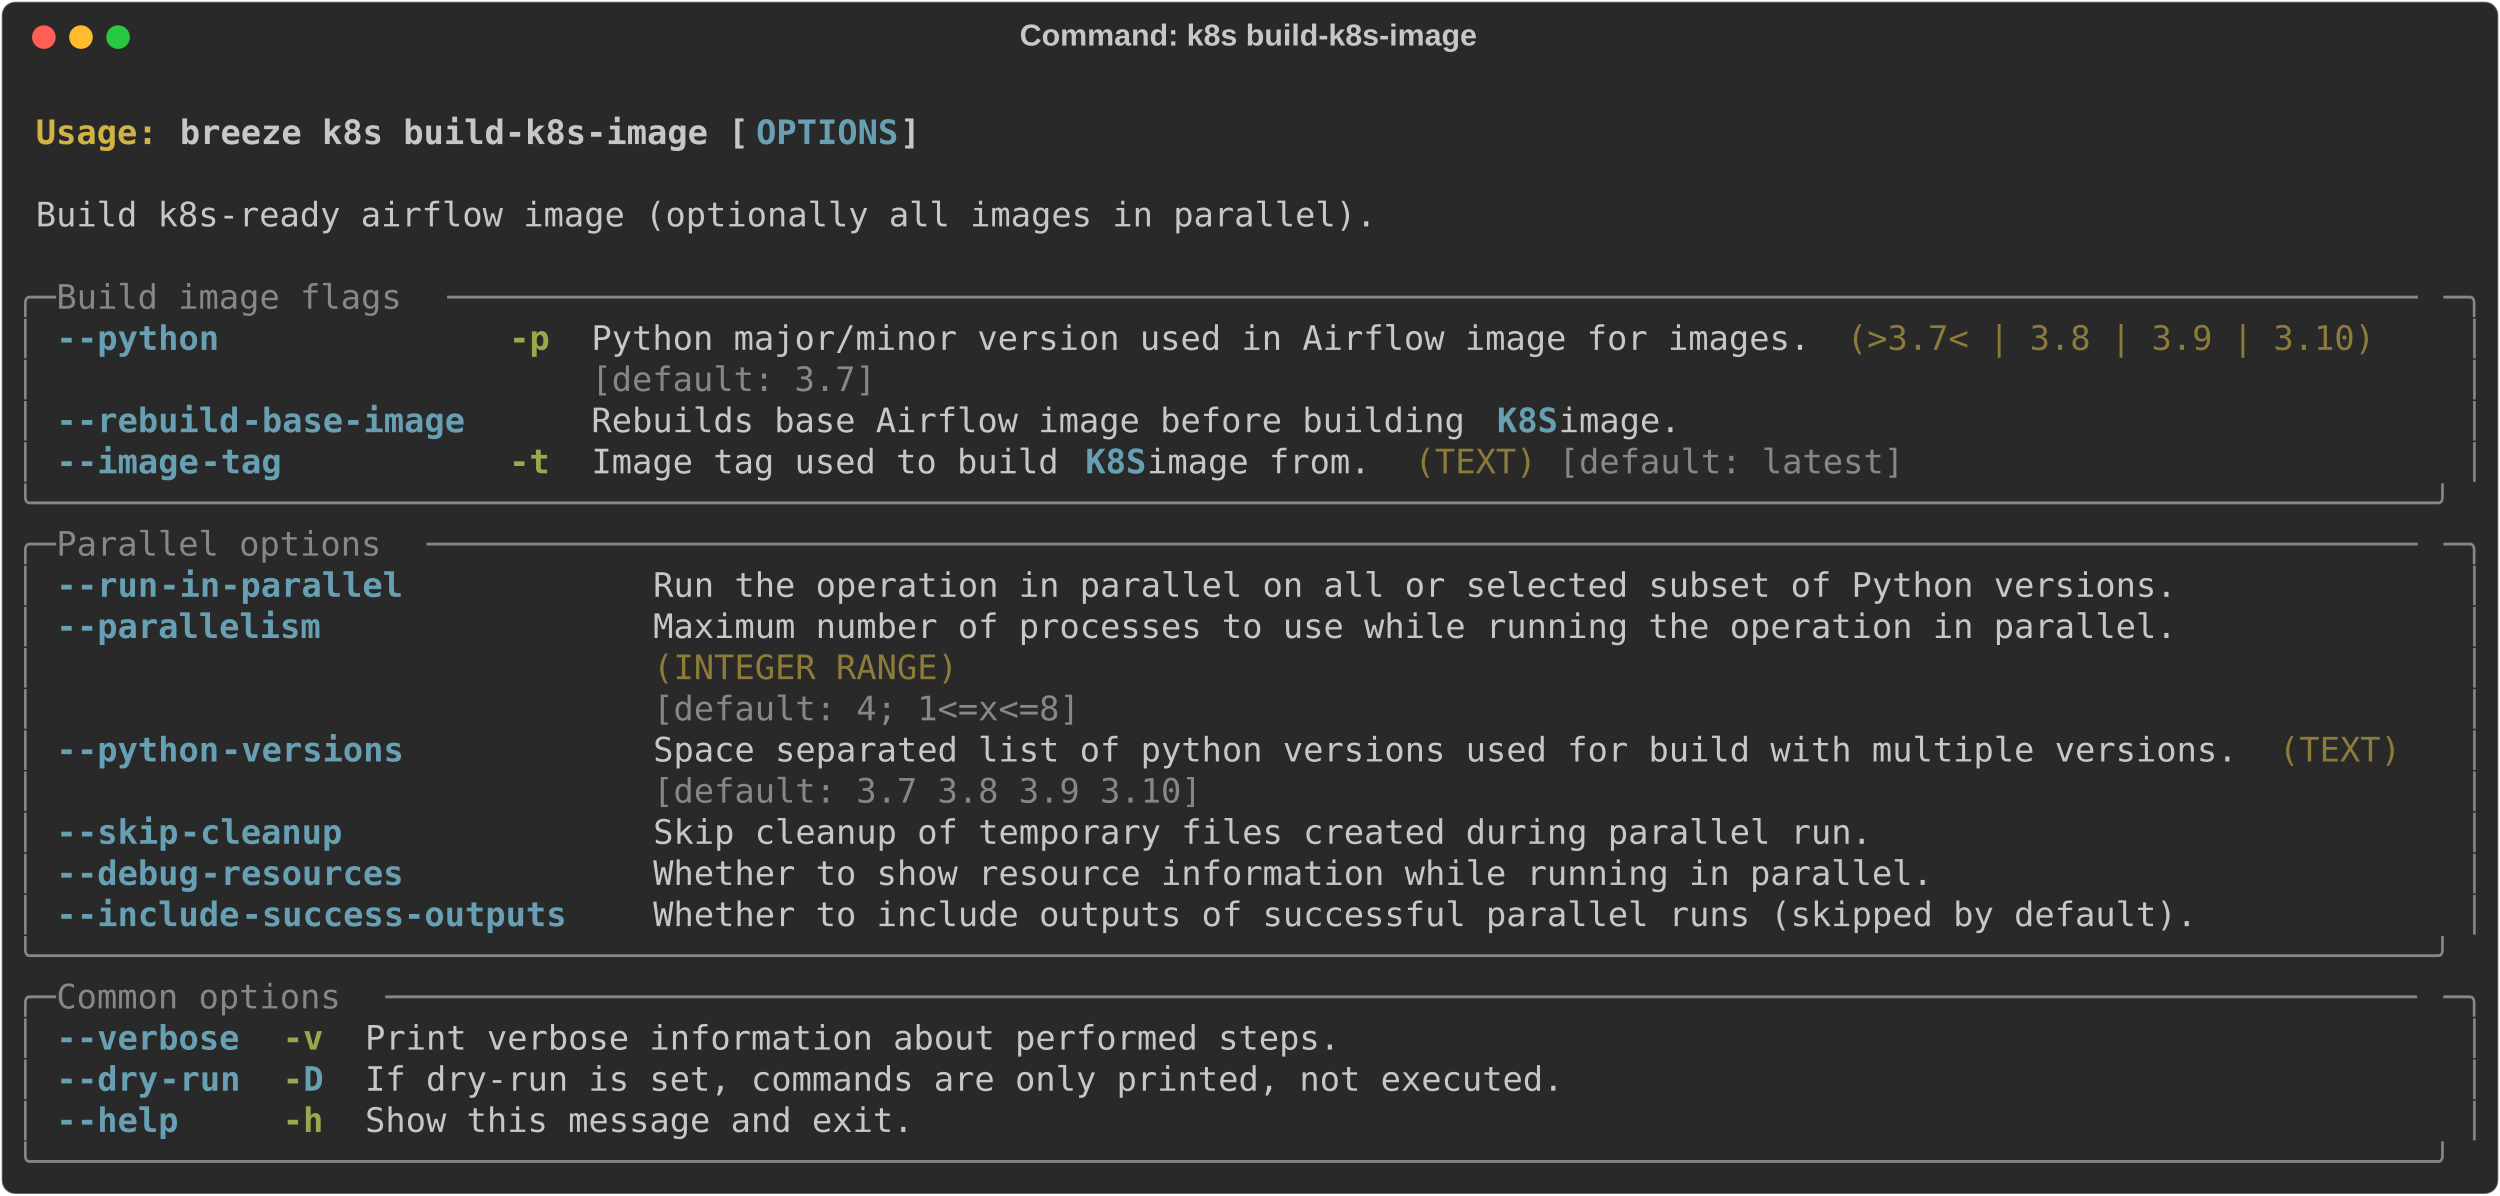
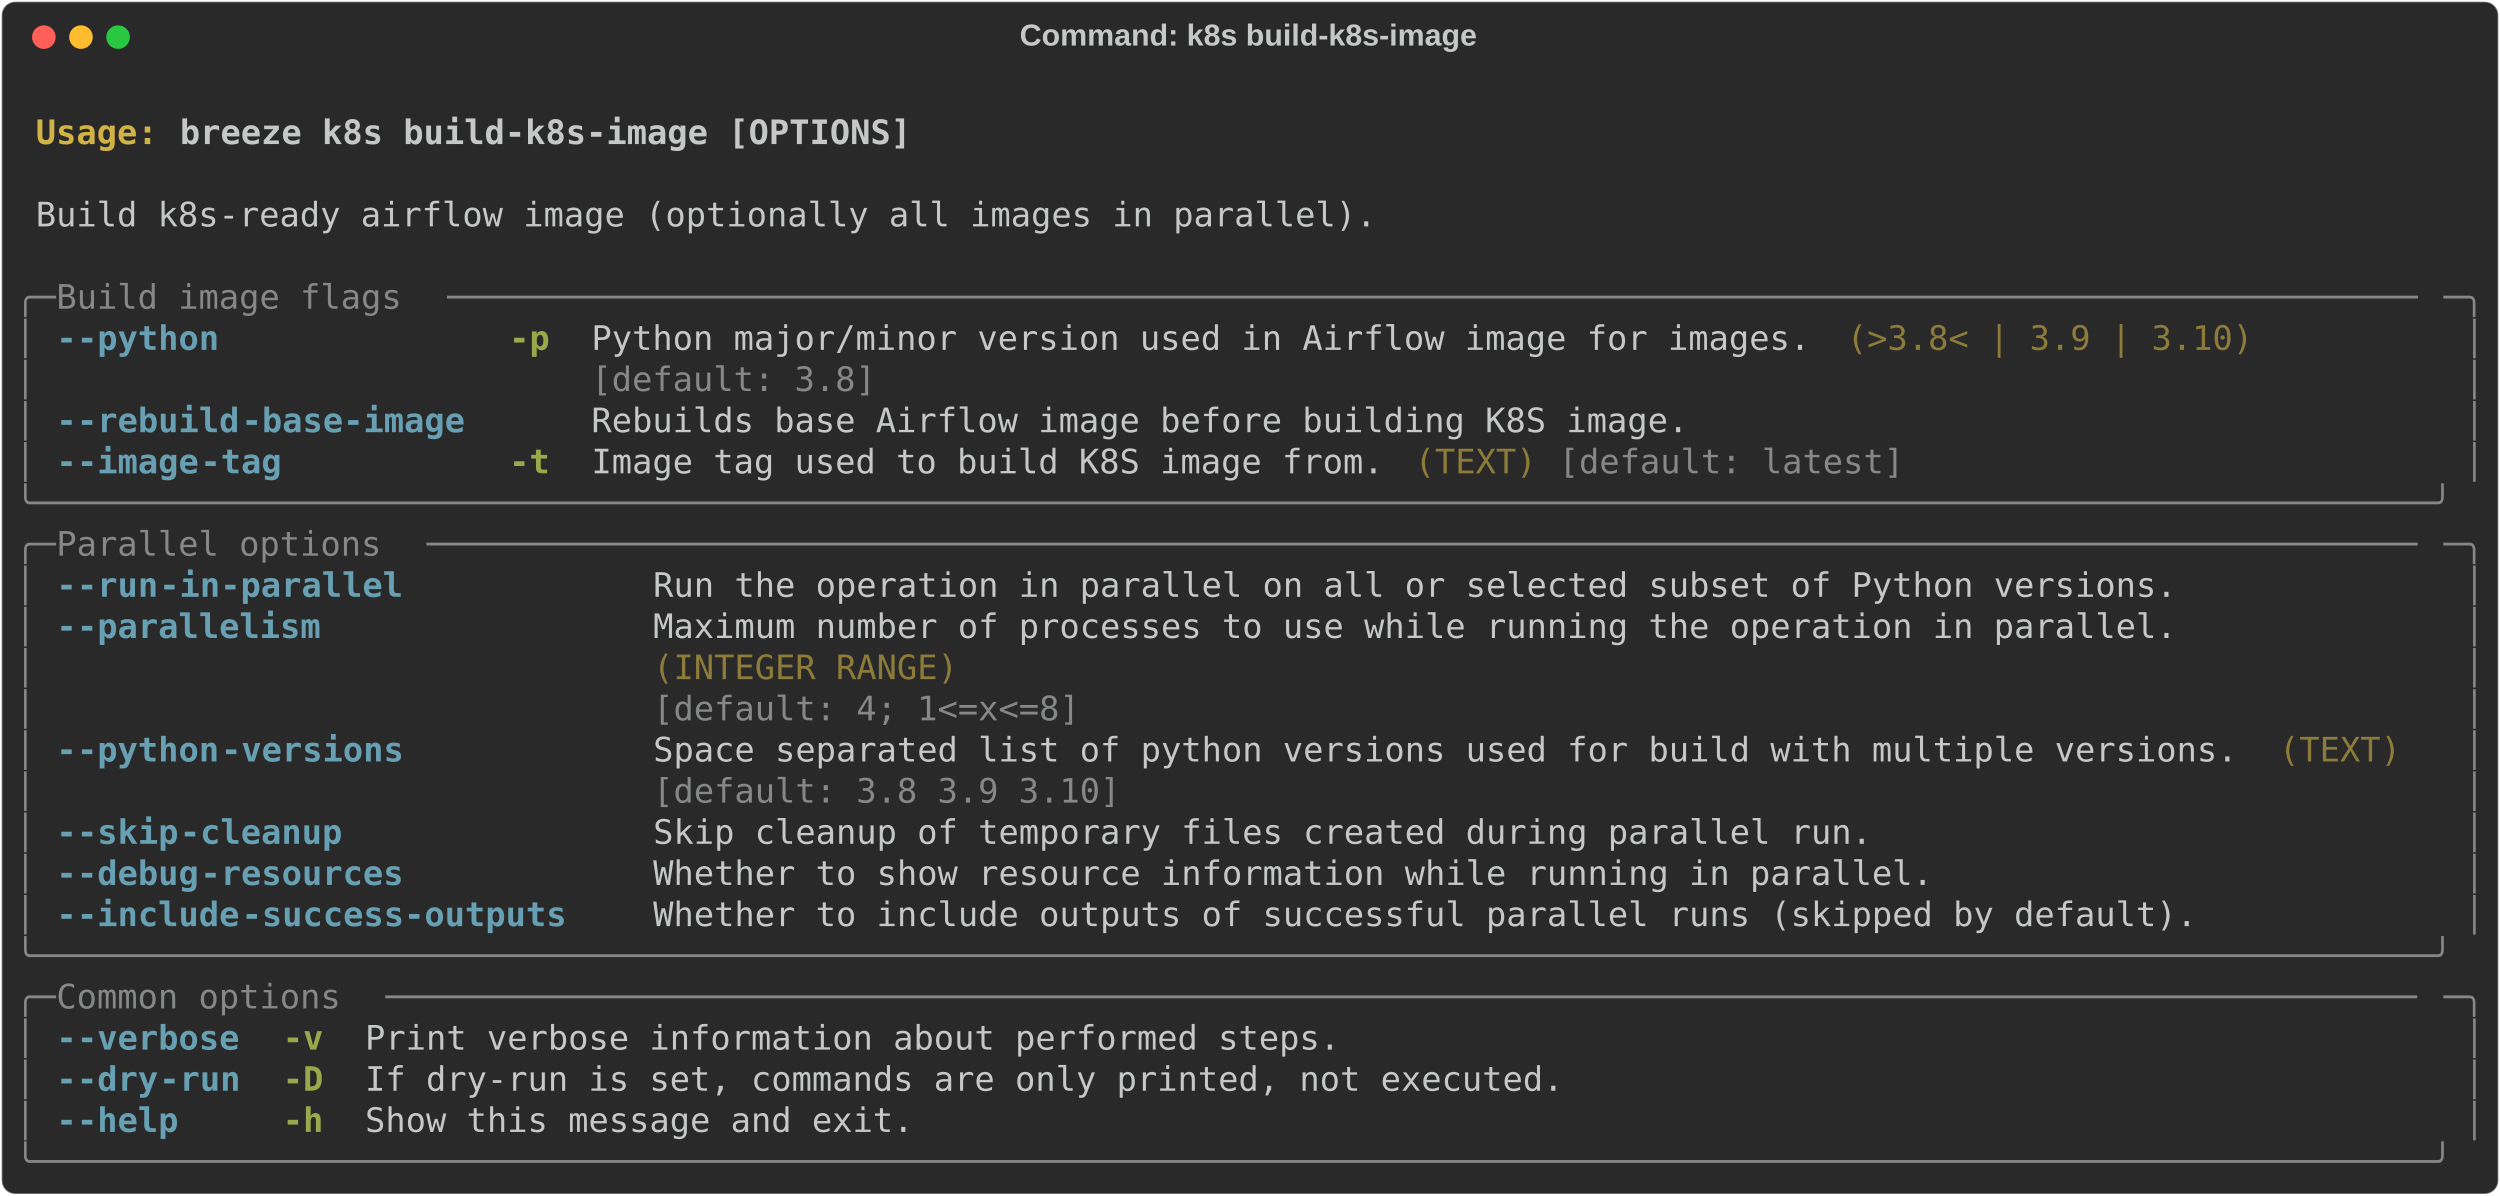
<svg xmlns="http://www.w3.org/2000/svg" class="rich-terminal" viewBox="0 0 1482 708.8">
  <style>

    @font-face {
        font-family: "Fira Code";
        src: local("FiraCode-Regular"),
                url("https://cdnjs.cloudflare.com/ajax/libs/firacode/6.2.0/woff2/FiraCode-Regular.woff2") format("woff2"),
                url("https://cdnjs.cloudflare.com/ajax/libs/firacode/6.2.0/woff/FiraCode-Regular.woff") format("woff");
        font-style: normal;
        font-weight: 400;
    }
    @font-face {
        font-family: "Fira Code";
        src: local("FiraCode-Bold"),
                url("https://cdnjs.cloudflare.com/ajax/libs/firacode/6.2.0/woff2/FiraCode-Bold.woff2") format("woff2"),
                url("https://cdnjs.cloudflare.com/ajax/libs/firacode/6.2.0/woff/FiraCode-Bold.woff") format("woff");
        font-style: bold;
        font-weight: 700;
    }

    .breeze-k8s-build-k8s-image-matrix {
        font-family: Fira Code, monospace;
        font-size: 20px;
        line-height: 24.4px;
        font-variant-east-asian: full-width;
    }

    .breeze-k8s-build-k8s-image-title {
        font-size: 18px;
        font-weight: bold;
        font-family: arial;
    }

    .breeze-k8s-build-k8s-image-r1 { fill: #c5c8c6;font-weight: bold }
.breeze-k8s-build-k8s-image-r2 { fill: #c5c8c6 }
.breeze-k8s-build-k8s-image-r3 { fill: #d0b344;font-weight: bold }
- .breeze-k8s-build-k8s-image-r4 { fill: #68a0b3;font-weight: bold }
- .breeze-k8s-build-k8s-image-r5 { fill: #868887 }
+ .breeze-k8s-build-k8s-image-r4 { fill: #868887 }
+ .breeze-k8s-build-k8s-image-r5 { fill: #68a0b3;font-weight: bold }
.breeze-k8s-build-k8s-image-r6 { fill: #98a84b;font-weight: bold }
.breeze-k8s-build-k8s-image-r7 { fill: #8d7b39 }
    </style>
  <defs>
    <clipPath id="breeze-k8s-build-k8s-image-clip-terminal">
      <rect x="0" y="0" width="1463.0" height="657.8" />
    </clipPath>
    <clipPath id="breeze-k8s-build-k8s-image-line-0">
      <rect x="0" y="1.5" width="1464" height="24.65" />
    </clipPath>
    <clipPath id="breeze-k8s-build-k8s-image-line-1">
      <rect x="0" y="25.9" width="1464" height="24.65" />
    </clipPath>
    <clipPath id="breeze-k8s-build-k8s-image-line-2">
      <rect x="0" y="50.3" width="1464" height="24.65" />
    </clipPath>
    <clipPath id="breeze-k8s-build-k8s-image-line-3">
      <rect x="0" y="74.7" width="1464" height="24.65" />
    </clipPath>
    <clipPath id="breeze-k8s-build-k8s-image-line-4">
      <rect x="0" y="99.1" width="1464" height="24.65" />
    </clipPath>
    <clipPath id="breeze-k8s-build-k8s-image-line-5">
      <rect x="0" y="123.5" width="1464" height="24.65" />
    </clipPath>
    <clipPath id="breeze-k8s-build-k8s-image-line-6">
      <rect x="0" y="147.9" width="1464" height="24.65" />
    </clipPath>
    <clipPath id="breeze-k8s-build-k8s-image-line-7">
      <rect x="0" y="172.3" width="1464" height="24.65" />
    </clipPath>
    <clipPath id="breeze-k8s-build-k8s-image-line-8">
      <rect x="0" y="196.7" width="1464" height="24.65" />
    </clipPath>
    <clipPath id="breeze-k8s-build-k8s-image-line-9">
      <rect x="0" y="221.1" width="1464" height="24.65" />
    </clipPath>
    <clipPath id="breeze-k8s-build-k8s-image-line-10">
      <rect x="0" y="245.5" width="1464" height="24.65" />
    </clipPath>
    <clipPath id="breeze-k8s-build-k8s-image-line-11">
      <rect x="0" y="269.9" width="1464" height="24.65" />
    </clipPath>
    <clipPath id="breeze-k8s-build-k8s-image-line-12">
      <rect x="0" y="294.3" width="1464" height="24.65" />
    </clipPath>
    <clipPath id="breeze-k8s-build-k8s-image-line-13">
      <rect x="0" y="318.7" width="1464" height="24.65" />
    </clipPath>
    <clipPath id="breeze-k8s-build-k8s-image-line-14">
      <rect x="0" y="343.1" width="1464" height="24.65" />
    </clipPath>
    <clipPath id="breeze-k8s-build-k8s-image-line-15">
      <rect x="0" y="367.5" width="1464" height="24.65" />
    </clipPath>
    <clipPath id="breeze-k8s-build-k8s-image-line-16">
      <rect x="0" y="391.9" width="1464" height="24.65" />
    </clipPath>
    <clipPath id="breeze-k8s-build-k8s-image-line-17">
      <rect x="0" y="416.3" width="1464" height="24.65" />
    </clipPath>
    <clipPath id="breeze-k8s-build-k8s-image-line-18">
      <rect x="0" y="440.7" width="1464" height="24.65" />
    </clipPath>
    <clipPath id="breeze-k8s-build-k8s-image-line-19">
      <rect x="0" y="465.1" width="1464" height="24.65" />
    </clipPath>
    <clipPath id="breeze-k8s-build-k8s-image-line-20">
      <rect x="0" y="489.5" width="1464" height="24.65" />
    </clipPath>
    <clipPath id="breeze-k8s-build-k8s-image-line-21">
      <rect x="0" y="513.9" width="1464" height="24.65" />
    </clipPath>
    <clipPath id="breeze-k8s-build-k8s-image-line-22">
      <rect x="0" y="538.3" width="1464" height="24.65" />
    </clipPath>
    <clipPath id="breeze-k8s-build-k8s-image-line-23">
      <rect x="0" y="562.7" width="1464" height="24.65" />
    </clipPath>
    <clipPath id="breeze-k8s-build-k8s-image-line-24">
      <rect x="0" y="587.1" width="1464" height="24.65" />
    </clipPath>
    <clipPath id="breeze-k8s-build-k8s-image-line-25">
      <rect x="0" y="611.5" width="1464" height="24.65" />
    </clipPath>
  </defs>
  <rect fill="#292929" stroke="rgba(255,255,255,0.35)" stroke-width="1" x="1" y="1" width="1480" height="706.8" rx="8" />
  <text class="breeze-k8s-build-k8s-image-title" fill="#c5c8c6" text-anchor="middle" x="740" y="27">Command: k8s build-k8s-image</text>
  <g transform="translate(26,22)">
    <circle cx="0" cy="0" r="7" fill="#ff5f57" />
    <circle cx="22" cy="0" r="7" fill="#febc2e" />
    <circle cx="44" cy="0" r="7" fill="#28c840" />
  </g>
  <g transform="translate(9, 41)" clip-path="url(#breeze-k8s-build-k8s-image-clip-terminal)">
    <g class="breeze-k8s-build-k8s-image-matrix">
      <text class="breeze-k8s-build-k8s-image-r2" x="1464" y="20" textLength="12.2" clip-path="url(#breeze-k8s-build-k8s-image-line-0)">
</text>
      <text class="breeze-k8s-build-k8s-image-r3" x="12.2" y="44.4" textLength="85.4" clip-path="url(#breeze-k8s-build-k8s-image-line-1)">Usage: </text>
-       <text class="breeze-k8s-build-k8s-image-r1" x="97.6" y="44.4" textLength="341.6" clip-path="url(#breeze-k8s-build-k8s-image-line-1)">breeze k8s build-k8s-image [</text>
-       <text class="breeze-k8s-build-k8s-image-r4" x="439.2" y="44.4" textLength="85.4" clip-path="url(#breeze-k8s-build-k8s-image-line-1)">OPTIONS</text>
-       <text class="breeze-k8s-build-k8s-image-r1" x="524.6" y="44.4" textLength="12.2" clip-path="url(#breeze-k8s-build-k8s-image-line-1)">]</text>
+       <text class="breeze-k8s-build-k8s-image-r1" x="97.6" y="44.4" textLength="439.2" clip-path="url(#breeze-k8s-build-k8s-image-line-1)">breeze k8s build-k8s-image [OPTIONS]</text>
      <text class="breeze-k8s-build-k8s-image-r2" x="1464" y="44.4" textLength="12.2" clip-path="url(#breeze-k8s-build-k8s-image-line-1)">
</text>
      <text class="breeze-k8s-build-k8s-image-r2" x="1464" y="68.8" textLength="12.2" clip-path="url(#breeze-k8s-build-k8s-image-line-2)">
</text>
      <text class="breeze-k8s-build-k8s-image-r2" x="12.2" y="93.2" textLength="805.2" clip-path="url(#breeze-k8s-build-k8s-image-line-3)">Build k8s-ready airflow image (optionally all images in parallel).</text>
      <text class="breeze-k8s-build-k8s-image-r2" x="1464" y="93.2" textLength="12.2" clip-path="url(#breeze-k8s-build-k8s-image-line-3)">
</text>
      <text class="breeze-k8s-build-k8s-image-r2" x="1464" y="117.6" textLength="12.2" clip-path="url(#breeze-k8s-build-k8s-image-line-4)">
</text>
-       <text class="breeze-k8s-build-k8s-image-r5" x="0" y="142" textLength="24.4" clip-path="url(#breeze-k8s-build-k8s-image-line-5)">╭─</text>
-       <text class="breeze-k8s-build-k8s-image-r5" x="24.4" y="142" textLength="231.8" clip-path="url(#breeze-k8s-build-k8s-image-line-5)"> Build image flags </text>
-       <text class="breeze-k8s-build-k8s-image-r5" x="256.2" y="142" textLength="1183.4" clip-path="url(#breeze-k8s-build-k8s-image-line-5)">─────────────────────────────────────────────────────────────────────────────────────────────────</text>
-       <text class="breeze-k8s-build-k8s-image-r5" x="1439.6" y="142" textLength="24.4" clip-path="url(#breeze-k8s-build-k8s-image-line-5)">─╮</text>
+       <text class="breeze-k8s-build-k8s-image-r4" x="0" y="142" textLength="24.4" clip-path="url(#breeze-k8s-build-k8s-image-line-5)">╭─</text>
+       <text class="breeze-k8s-build-k8s-image-r4" x="24.4" y="142" textLength="231.8" clip-path="url(#breeze-k8s-build-k8s-image-line-5)"> Build image flags </text>
+       <text class="breeze-k8s-build-k8s-image-r4" x="256.2" y="142" textLength="1183.4" clip-path="url(#breeze-k8s-build-k8s-image-line-5)">─────────────────────────────────────────────────────────────────────────────────────────────────</text>
+       <text class="breeze-k8s-build-k8s-image-r4" x="1439.6" y="142" textLength="24.4" clip-path="url(#breeze-k8s-build-k8s-image-line-5)">─╮</text>
      <text class="breeze-k8s-build-k8s-image-r2" x="1464" y="142" textLength="12.2" clip-path="url(#breeze-k8s-build-k8s-image-line-5)">
</text>
-       <text class="breeze-k8s-build-k8s-image-r5" x="0" y="166.4" textLength="12.2" clip-path="url(#breeze-k8s-build-k8s-image-line-6)">│</text>
-       <text class="breeze-k8s-build-k8s-image-r4" x="24.4" y="166.4" textLength="12.2" clip-path="url(#breeze-k8s-build-k8s-image-line-6)">-</text>
-       <text class="breeze-k8s-build-k8s-image-r4" x="36.6" y="166.4" textLength="85.4" clip-path="url(#breeze-k8s-build-k8s-image-line-6)">-python</text>
+       <text class="breeze-k8s-build-k8s-image-r4" x="0" y="166.4" textLength="12.2" clip-path="url(#breeze-k8s-build-k8s-image-line-6)">│</text>
+       <text class="breeze-k8s-build-k8s-image-r5" x="24.4" y="166.4" textLength="12.2" clip-path="url(#breeze-k8s-build-k8s-image-line-6)">-</text>
+       <text class="breeze-k8s-build-k8s-image-r5" x="36.6" y="166.4" textLength="85.4" clip-path="url(#breeze-k8s-build-k8s-image-line-6)">-python</text>
      <text class="breeze-k8s-build-k8s-image-r6" x="292.8" y="166.4" textLength="24.4" clip-path="url(#breeze-k8s-build-k8s-image-line-6)">-p</text>
      <text class="breeze-k8s-build-k8s-image-r2" x="341.6" y="166.4" textLength="732" clip-path="url(#breeze-k8s-build-k8s-image-line-6)">Python major/minor version used in Airflow image for images.</text>
-       <text class="breeze-k8s-build-k8s-image-r7" x="1085.8" y="166.4" textLength="317.2" clip-path="url(#breeze-k8s-build-k8s-image-line-6)">(&gt;3.7&lt; | 3.8 | 3.9 | 3.10)</text>
-       <text class="breeze-k8s-build-k8s-image-r5" x="1451.8" y="166.4" textLength="12.2" clip-path="url(#breeze-k8s-build-k8s-image-line-6)">│</text>
+       <text class="breeze-k8s-build-k8s-image-r7" x="1085.8" y="166.4" textLength="244" clip-path="url(#breeze-k8s-build-k8s-image-line-6)">(&gt;3.8&lt; | 3.9 | 3.10)</text>
+       <text class="breeze-k8s-build-k8s-image-r4" x="1451.8" y="166.4" textLength="12.2" clip-path="url(#breeze-k8s-build-k8s-image-line-6)">│</text>
      <text class="breeze-k8s-build-k8s-image-r2" x="1464" y="166.4" textLength="12.2" clip-path="url(#breeze-k8s-build-k8s-image-line-6)">
</text>
-       <text class="breeze-k8s-build-k8s-image-r5" x="0" y="190.8" textLength="12.2" clip-path="url(#breeze-k8s-build-k8s-image-line-7)">│</text>
-       <text class="breeze-k8s-build-k8s-image-r5" x="341.6" y="190.8" textLength="732" clip-path="url(#breeze-k8s-build-k8s-image-line-7)">[default: 3.7]                                              </text>
-       <text class="breeze-k8s-build-k8s-image-r5" x="1451.8" y="190.8" textLength="12.2" clip-path="url(#breeze-k8s-build-k8s-image-line-7)">│</text>
+       <text class="breeze-k8s-build-k8s-image-r4" x="0" y="190.8" textLength="12.2" clip-path="url(#breeze-k8s-build-k8s-image-line-7)">│</text>
+       <text class="breeze-k8s-build-k8s-image-r4" x="341.6" y="190.8" textLength="732" clip-path="url(#breeze-k8s-build-k8s-image-line-7)">[default: 3.8]                                              </text>
+       <text class="breeze-k8s-build-k8s-image-r4" x="1451.8" y="190.8" textLength="12.2" clip-path="url(#breeze-k8s-build-k8s-image-line-7)">│</text>
      <text class="breeze-k8s-build-k8s-image-r2" x="1464" y="190.8" textLength="12.2" clip-path="url(#breeze-k8s-build-k8s-image-line-7)">
</text>
-       <text class="breeze-k8s-build-k8s-image-r5" x="0" y="215.2" textLength="12.2" clip-path="url(#breeze-k8s-build-k8s-image-line-8)">│</text>
-       <text class="breeze-k8s-build-k8s-image-r4" x="24.4" y="215.2" textLength="12.2" clip-path="url(#breeze-k8s-build-k8s-image-line-8)">-</text>
-       <text class="breeze-k8s-build-k8s-image-r4" x="36.6" y="215.2" textLength="97.6" clip-path="url(#breeze-k8s-build-k8s-image-line-8)">-rebuild</text>
-       <text class="breeze-k8s-build-k8s-image-r4" x="134.2" y="215.2" textLength="134.2" clip-path="url(#breeze-k8s-build-k8s-image-line-8)">-base-image</text>
-       <text class="breeze-k8s-build-k8s-image-r2" x="341.6" y="215.2" textLength="536.8" clip-path="url(#breeze-k8s-build-k8s-image-line-8)">Rebuilds base Airflow image before building </text>
-       <text class="breeze-k8s-build-k8s-image-r4" x="878.4" y="215.2" textLength="36.6" clip-path="url(#breeze-k8s-build-k8s-image-line-8)">K8S</text>
-       <text class="breeze-k8s-build-k8s-image-r2" x="915" y="215.2" textLength="85.4" clip-path="url(#breeze-k8s-build-k8s-image-line-8)"> image.</text>
-       <text class="breeze-k8s-build-k8s-image-r5" x="1451.8" y="215.2" textLength="12.2" clip-path="url(#breeze-k8s-build-k8s-image-line-8)">│</text>
+       <text class="breeze-k8s-build-k8s-image-r4" x="0" y="215.2" textLength="12.2" clip-path="url(#breeze-k8s-build-k8s-image-line-8)">│</text>
+       <text class="breeze-k8s-build-k8s-image-r5" x="24.4" y="215.2" textLength="12.2" clip-path="url(#breeze-k8s-build-k8s-image-line-8)">-</text>
+       <text class="breeze-k8s-build-k8s-image-r5" x="36.6" y="215.2" textLength="97.6" clip-path="url(#breeze-k8s-build-k8s-image-line-8)">-rebuild</text>
+       <text class="breeze-k8s-build-k8s-image-r5" x="134.2" y="215.2" textLength="134.2" clip-path="url(#breeze-k8s-build-k8s-image-line-8)">-base-image</text>
+       <text class="breeze-k8s-build-k8s-image-r2" x="341.6" y="215.2" textLength="658.8" clip-path="url(#breeze-k8s-build-k8s-image-line-8)">Rebuilds base Airflow image before building K8S image.</text>
+       <text class="breeze-k8s-build-k8s-image-r4" x="1451.8" y="215.2" textLength="12.2" clip-path="url(#breeze-k8s-build-k8s-image-line-8)">│</text>
      <text class="breeze-k8s-build-k8s-image-r2" x="1464" y="215.2" textLength="12.2" clip-path="url(#breeze-k8s-build-k8s-image-line-8)">
</text>
-       <text class="breeze-k8s-build-k8s-image-r5" x="0" y="239.6" textLength="12.2" clip-path="url(#breeze-k8s-build-k8s-image-line-9)">│</text>
-       <text class="breeze-k8s-build-k8s-image-r4" x="24.4" y="239.6" textLength="12.2" clip-path="url(#breeze-k8s-build-k8s-image-line-9)">-</text>
-       <text class="breeze-k8s-build-k8s-image-r4" x="36.6" y="239.6" textLength="73.2" clip-path="url(#breeze-k8s-build-k8s-image-line-9)">-image</text>
-       <text class="breeze-k8s-build-k8s-image-r4" x="109.8" y="239.6" textLength="48.8" clip-path="url(#breeze-k8s-build-k8s-image-line-9)">-tag</text>
+       <text class="breeze-k8s-build-k8s-image-r4" x="0" y="239.6" textLength="12.2" clip-path="url(#breeze-k8s-build-k8s-image-line-9)">│</text>
+       <text class="breeze-k8s-build-k8s-image-r5" x="24.4" y="239.6" textLength="12.2" clip-path="url(#breeze-k8s-build-k8s-image-line-9)">-</text>
+       <text class="breeze-k8s-build-k8s-image-r5" x="36.6" y="239.6" textLength="73.2" clip-path="url(#breeze-k8s-build-k8s-image-line-9)">-image</text>
+       <text class="breeze-k8s-build-k8s-image-r5" x="109.8" y="239.6" textLength="48.8" clip-path="url(#breeze-k8s-build-k8s-image-line-9)">-tag</text>
      <text class="breeze-k8s-build-k8s-image-r6" x="292.8" y="239.6" textLength="24.4" clip-path="url(#breeze-k8s-build-k8s-image-line-9)">-t</text>
-       <text class="breeze-k8s-build-k8s-image-r2" x="341.6" y="239.6" textLength="292.8" clip-path="url(#breeze-k8s-build-k8s-image-line-9)">Image tag used to build </text>
-       <text class="breeze-k8s-build-k8s-image-r4" x="634.4" y="239.6" textLength="36.6" clip-path="url(#breeze-k8s-build-k8s-image-line-9)">K8S</text>
-       <text class="breeze-k8s-build-k8s-image-r2" x="671" y="239.6" textLength="146.4" clip-path="url(#breeze-k8s-build-k8s-image-line-9)"> image from.</text>
+       <text class="breeze-k8s-build-k8s-image-r2" x="341.6" y="239.6" textLength="475.8" clip-path="url(#breeze-k8s-build-k8s-image-line-9)">Image tag used to build K8S image from.</text>
      <text class="breeze-k8s-build-k8s-image-r7" x="829.6" y="239.6" textLength="73.2" clip-path="url(#breeze-k8s-build-k8s-image-line-9)">(TEXT)</text>
-       <text class="breeze-k8s-build-k8s-image-r5" x="915" y="239.6" textLength="207.4" clip-path="url(#breeze-k8s-build-k8s-image-line-9)">[default: latest]</text>
-       <text class="breeze-k8s-build-k8s-image-r5" x="1451.8" y="239.6" textLength="12.2" clip-path="url(#breeze-k8s-build-k8s-image-line-9)">│</text>
+       <text class="breeze-k8s-build-k8s-image-r4" x="915" y="239.6" textLength="207.4" clip-path="url(#breeze-k8s-build-k8s-image-line-9)">[default: latest]</text>
+       <text class="breeze-k8s-build-k8s-image-r4" x="1451.8" y="239.6" textLength="12.2" clip-path="url(#breeze-k8s-build-k8s-image-line-9)">│</text>
      <text class="breeze-k8s-build-k8s-image-r2" x="1464" y="239.6" textLength="12.2" clip-path="url(#breeze-k8s-build-k8s-image-line-9)">
</text>
-       <text class="breeze-k8s-build-k8s-image-r5" x="0" y="264" textLength="1464" clip-path="url(#breeze-k8s-build-k8s-image-line-10)">╰──────────────────────────────────────────────────────────────────────────────────────────────────────────────────────╯</text>
+       <text class="breeze-k8s-build-k8s-image-r4" x="0" y="264" textLength="1464" clip-path="url(#breeze-k8s-build-k8s-image-line-10)">╰──────────────────────────────────────────────────────────────────────────────────────────────────────────────────────╯</text>
      <text class="breeze-k8s-build-k8s-image-r2" x="1464" y="264" textLength="12.2" clip-path="url(#breeze-k8s-build-k8s-image-line-10)">
</text>
-       <text class="breeze-k8s-build-k8s-image-r5" x="0" y="288.4" textLength="24.4" clip-path="url(#breeze-k8s-build-k8s-image-line-11)">╭─</text>
-       <text class="breeze-k8s-build-k8s-image-r5" x="24.4" y="288.4" textLength="219.6" clip-path="url(#breeze-k8s-build-k8s-image-line-11)"> Parallel options </text>
-       <text class="breeze-k8s-build-k8s-image-r5" x="244" y="288.4" textLength="1195.6" clip-path="url(#breeze-k8s-build-k8s-image-line-11)">──────────────────────────────────────────────────────────────────────────────────────────────────</text>
-       <text class="breeze-k8s-build-k8s-image-r5" x="1439.6" y="288.4" textLength="24.4" clip-path="url(#breeze-k8s-build-k8s-image-line-11)">─╮</text>
+       <text class="breeze-k8s-build-k8s-image-r4" x="0" y="288.4" textLength="24.4" clip-path="url(#breeze-k8s-build-k8s-image-line-11)">╭─</text>
+       <text class="breeze-k8s-build-k8s-image-r4" x="24.4" y="288.4" textLength="219.6" clip-path="url(#breeze-k8s-build-k8s-image-line-11)"> Parallel options </text>
+       <text class="breeze-k8s-build-k8s-image-r4" x="244" y="288.4" textLength="1195.6" clip-path="url(#breeze-k8s-build-k8s-image-line-11)">──────────────────────────────────────────────────────────────────────────────────────────────────</text>
+       <text class="breeze-k8s-build-k8s-image-r4" x="1439.6" y="288.4" textLength="24.4" clip-path="url(#breeze-k8s-build-k8s-image-line-11)">─╮</text>
      <text class="breeze-k8s-build-k8s-image-r2" x="1464" y="288.4" textLength="12.2" clip-path="url(#breeze-k8s-build-k8s-image-line-11)">
</text>
-       <text class="breeze-k8s-build-k8s-image-r5" x="0" y="312.8" textLength="12.2" clip-path="url(#breeze-k8s-build-k8s-image-line-12)">│</text>
-       <text class="breeze-k8s-build-k8s-image-r4" x="24.4" y="312.8" textLength="12.2" clip-path="url(#breeze-k8s-build-k8s-image-line-12)">-</text>
-       <text class="breeze-k8s-build-k8s-image-r4" x="36.6" y="312.8" textLength="48.8" clip-path="url(#breeze-k8s-build-k8s-image-line-12)">-run</text>
-       <text class="breeze-k8s-build-k8s-image-r4" x="85.4" y="312.8" textLength="146.4" clip-path="url(#breeze-k8s-build-k8s-image-line-12)">-in-parallel</text>
+       <text class="breeze-k8s-build-k8s-image-r4" x="0" y="312.8" textLength="12.2" clip-path="url(#breeze-k8s-build-k8s-image-line-12)">│</text>
+       <text class="breeze-k8s-build-k8s-image-r5" x="24.4" y="312.8" textLength="12.2" clip-path="url(#breeze-k8s-build-k8s-image-line-12)">-</text>
+       <text class="breeze-k8s-build-k8s-image-r5" x="36.6" y="312.8" textLength="48.8" clip-path="url(#breeze-k8s-build-k8s-image-line-12)">-run</text>
+       <text class="breeze-k8s-build-k8s-image-r5" x="85.4" y="312.8" textLength="146.4" clip-path="url(#breeze-k8s-build-k8s-image-line-12)">-in-parallel</text>
      <text class="breeze-k8s-build-k8s-image-r2" x="378.2" y="312.8" textLength="915" clip-path="url(#breeze-k8s-build-k8s-image-line-12)">Run the operation in parallel on all or selected subset of Python versions.</text>
-       <text class="breeze-k8s-build-k8s-image-r5" x="1451.8" y="312.8" textLength="12.2" clip-path="url(#breeze-k8s-build-k8s-image-line-12)">│</text>
+       <text class="breeze-k8s-build-k8s-image-r4" x="1451.8" y="312.8" textLength="12.2" clip-path="url(#breeze-k8s-build-k8s-image-line-12)">│</text>
      <text class="breeze-k8s-build-k8s-image-r2" x="1464" y="312.8" textLength="12.2" clip-path="url(#breeze-k8s-build-k8s-image-line-12)">
</text>
-       <text class="breeze-k8s-build-k8s-image-r5" x="0" y="337.2" textLength="12.2" clip-path="url(#breeze-k8s-build-k8s-image-line-13)">│</text>
-       <text class="breeze-k8s-build-k8s-image-r4" x="24.4" y="337.2" textLength="12.2" clip-path="url(#breeze-k8s-build-k8s-image-line-13)">-</text>
-       <text class="breeze-k8s-build-k8s-image-r4" x="36.6" y="337.2" textLength="146.4" clip-path="url(#breeze-k8s-build-k8s-image-line-13)">-parallelism</text>
+       <text class="breeze-k8s-build-k8s-image-r4" x="0" y="337.2" textLength="12.2" clip-path="url(#breeze-k8s-build-k8s-image-line-13)">│</text>
+       <text class="breeze-k8s-build-k8s-image-r5" x="24.4" y="337.2" textLength="12.2" clip-path="url(#breeze-k8s-build-k8s-image-line-13)">-</text>
+       <text class="breeze-k8s-build-k8s-image-r5" x="36.6" y="337.2" textLength="146.4" clip-path="url(#breeze-k8s-build-k8s-image-line-13)">-parallelism</text>
      <text class="breeze-k8s-build-k8s-image-r2" x="378.2" y="337.2" textLength="915" clip-path="url(#breeze-k8s-build-k8s-image-line-13)">Maximum number of processes to use while running the operation in parallel.</text>
-       <text class="breeze-k8s-build-k8s-image-r5" x="1451.8" y="337.2" textLength="12.2" clip-path="url(#breeze-k8s-build-k8s-image-line-13)">│</text>
+       <text class="breeze-k8s-build-k8s-image-r4" x="1451.8" y="337.2" textLength="12.2" clip-path="url(#breeze-k8s-build-k8s-image-line-13)">│</text>
      <text class="breeze-k8s-build-k8s-image-r2" x="1464" y="337.2" textLength="12.2" clip-path="url(#breeze-k8s-build-k8s-image-line-13)">
</text>
-       <text class="breeze-k8s-build-k8s-image-r5" x="0" y="361.6" textLength="12.2" clip-path="url(#breeze-k8s-build-k8s-image-line-14)">│</text>
+       <text class="breeze-k8s-build-k8s-image-r4" x="0" y="361.6" textLength="12.2" clip-path="url(#breeze-k8s-build-k8s-image-line-14)">│</text>
      <text class="breeze-k8s-build-k8s-image-r7" x="378.2" y="361.6" textLength="915" clip-path="url(#breeze-k8s-build-k8s-image-line-14)">(INTEGER RANGE)                                                            </text>
-       <text class="breeze-k8s-build-k8s-image-r5" x="1451.8" y="361.6" textLength="12.2" clip-path="url(#breeze-k8s-build-k8s-image-line-14)">│</text>
+       <text class="breeze-k8s-build-k8s-image-r4" x="1451.8" y="361.6" textLength="12.2" clip-path="url(#breeze-k8s-build-k8s-image-line-14)">│</text>
      <text class="breeze-k8s-build-k8s-image-r2" x="1464" y="361.6" textLength="12.2" clip-path="url(#breeze-k8s-build-k8s-image-line-14)">
</text>
-       <text class="breeze-k8s-build-k8s-image-r5" x="0" y="386" textLength="12.2" clip-path="url(#breeze-k8s-build-k8s-image-line-15)">│</text>
-       <text class="breeze-k8s-build-k8s-image-r5" x="378.2" y="386" textLength="915" clip-path="url(#breeze-k8s-build-k8s-image-line-15)">[default: 4; 1&lt;=x&lt;=8]                                                      </text>
-       <text class="breeze-k8s-build-k8s-image-r5" x="1451.8" y="386" textLength="12.2" clip-path="url(#breeze-k8s-build-k8s-image-line-15)">│</text>
+       <text class="breeze-k8s-build-k8s-image-r4" x="0" y="386" textLength="12.2" clip-path="url(#breeze-k8s-build-k8s-image-line-15)">│</text>
+       <text class="breeze-k8s-build-k8s-image-r4" x="378.2" y="386" textLength="915" clip-path="url(#breeze-k8s-build-k8s-image-line-15)">[default: 4; 1&lt;=x&lt;=8]                                                      </text>
+       <text class="breeze-k8s-build-k8s-image-r4" x="1451.8" y="386" textLength="12.2" clip-path="url(#breeze-k8s-build-k8s-image-line-15)">│</text>
      <text class="breeze-k8s-build-k8s-image-r2" x="1464" y="386" textLength="12.2" clip-path="url(#breeze-k8s-build-k8s-image-line-15)">
</text>
-       <text class="breeze-k8s-build-k8s-image-r5" x="0" y="410.4" textLength="12.2" clip-path="url(#breeze-k8s-build-k8s-image-line-16)">│</text>
-       <text class="breeze-k8s-build-k8s-image-r4" x="24.4" y="410.4" textLength="12.2" clip-path="url(#breeze-k8s-build-k8s-image-line-16)">-</text>
-       <text class="breeze-k8s-build-k8s-image-r4" x="36.6" y="410.4" textLength="85.4" clip-path="url(#breeze-k8s-build-k8s-image-line-16)">-python</text>
-       <text class="breeze-k8s-build-k8s-image-r4" x="122" y="410.4" textLength="109.8" clip-path="url(#breeze-k8s-build-k8s-image-line-16)">-versions</text>
+       <text class="breeze-k8s-build-k8s-image-r4" x="0" y="410.4" textLength="12.2" clip-path="url(#breeze-k8s-build-k8s-image-line-16)">│</text>
+       <text class="breeze-k8s-build-k8s-image-r5" x="24.4" y="410.4" textLength="12.2" clip-path="url(#breeze-k8s-build-k8s-image-line-16)">-</text>
+       <text class="breeze-k8s-build-k8s-image-r5" x="36.6" y="410.4" textLength="85.4" clip-path="url(#breeze-k8s-build-k8s-image-line-16)">-python</text>
+       <text class="breeze-k8s-build-k8s-image-r5" x="122" y="410.4" textLength="109.8" clip-path="url(#breeze-k8s-build-k8s-image-line-16)">-versions</text>
      <text class="breeze-k8s-build-k8s-image-r2" x="378.2" y="410.4" textLength="951.6" clip-path="url(#breeze-k8s-build-k8s-image-line-16)">Space separated list of python versions used for build with multiple versions.</text>
      <text class="breeze-k8s-build-k8s-image-r7" x="1342" y="410.4" textLength="73.2" clip-path="url(#breeze-k8s-build-k8s-image-line-16)">(TEXT)</text>
-       <text class="breeze-k8s-build-k8s-image-r5" x="1451.8" y="410.4" textLength="12.2" clip-path="url(#breeze-k8s-build-k8s-image-line-16)">│</text>
+       <text class="breeze-k8s-build-k8s-image-r4" x="1451.8" y="410.4" textLength="12.2" clip-path="url(#breeze-k8s-build-k8s-image-line-16)">│</text>
      <text class="breeze-k8s-build-k8s-image-r2" x="1464" y="410.4" textLength="12.2" clip-path="url(#breeze-k8s-build-k8s-image-line-16)">
</text>
-       <text class="breeze-k8s-build-k8s-image-r5" x="0" y="434.8" textLength="12.2" clip-path="url(#breeze-k8s-build-k8s-image-line-17)">│</text>
-       <text class="breeze-k8s-build-k8s-image-r5" x="378.2" y="434.8" textLength="951.6" clip-path="url(#breeze-k8s-build-k8s-image-line-17)">[default: 3.7 3.8 3.9 3.10]                                                   </text>
-       <text class="breeze-k8s-build-k8s-image-r5" x="1451.8" y="434.8" textLength="12.2" clip-path="url(#breeze-k8s-build-k8s-image-line-17)">│</text>
+       <text class="breeze-k8s-build-k8s-image-r4" x="0" y="434.8" textLength="12.2" clip-path="url(#breeze-k8s-build-k8s-image-line-17)">│</text>
+       <text class="breeze-k8s-build-k8s-image-r4" x="378.2" y="434.8" textLength="951.6" clip-path="url(#breeze-k8s-build-k8s-image-line-17)">[default: 3.8 3.9 3.10]                                                       </text>
+       <text class="breeze-k8s-build-k8s-image-r4" x="1451.8" y="434.8" textLength="12.2" clip-path="url(#breeze-k8s-build-k8s-image-line-17)">│</text>
      <text class="breeze-k8s-build-k8s-image-r2" x="1464" y="434.8" textLength="12.2" clip-path="url(#breeze-k8s-build-k8s-image-line-17)">
</text>
-       <text class="breeze-k8s-build-k8s-image-r5" x="0" y="459.2" textLength="12.2" clip-path="url(#breeze-k8s-build-k8s-image-line-18)">│</text>
-       <text class="breeze-k8s-build-k8s-image-r4" x="24.4" y="459.2" textLength="12.2" clip-path="url(#breeze-k8s-build-k8s-image-line-18)">-</text>
-       <text class="breeze-k8s-build-k8s-image-r4" x="36.6" y="459.2" textLength="61" clip-path="url(#breeze-k8s-build-k8s-image-line-18)">-skip</text>
-       <text class="breeze-k8s-build-k8s-image-r4" x="97.6" y="459.2" textLength="97.6" clip-path="url(#breeze-k8s-build-k8s-image-line-18)">-cleanup</text>
+       <text class="breeze-k8s-build-k8s-image-r4" x="0" y="459.2" textLength="12.2" clip-path="url(#breeze-k8s-build-k8s-image-line-18)">│</text>
+       <text class="breeze-k8s-build-k8s-image-r5" x="24.4" y="459.2" textLength="12.2" clip-path="url(#breeze-k8s-build-k8s-image-line-18)">-</text>
+       <text class="breeze-k8s-build-k8s-image-r5" x="36.6" y="459.2" textLength="61" clip-path="url(#breeze-k8s-build-k8s-image-line-18)">-skip</text>
+       <text class="breeze-k8s-build-k8s-image-r5" x="97.6" y="459.2" textLength="97.6" clip-path="url(#breeze-k8s-build-k8s-image-line-18)">-cleanup</text>
      <text class="breeze-k8s-build-k8s-image-r2" x="378.2" y="459.2" textLength="732" clip-path="url(#breeze-k8s-build-k8s-image-line-18)">Skip cleanup of temporary files created during parallel run.</text>
-       <text class="breeze-k8s-build-k8s-image-r5" x="1451.8" y="459.2" textLength="12.2" clip-path="url(#breeze-k8s-build-k8s-image-line-18)">│</text>
+       <text class="breeze-k8s-build-k8s-image-r4" x="1451.8" y="459.2" textLength="12.2" clip-path="url(#breeze-k8s-build-k8s-image-line-18)">│</text>
      <text class="breeze-k8s-build-k8s-image-r2" x="1464" y="459.2" textLength="12.2" clip-path="url(#breeze-k8s-build-k8s-image-line-18)">
</text>
-       <text class="breeze-k8s-build-k8s-image-r5" x="0" y="483.6" textLength="12.2" clip-path="url(#breeze-k8s-build-k8s-image-line-19)">│</text>
-       <text class="breeze-k8s-build-k8s-image-r4" x="24.4" y="483.6" textLength="12.2" clip-path="url(#breeze-k8s-build-k8s-image-line-19)">-</text>
-       <text class="breeze-k8s-build-k8s-image-r4" x="36.6" y="483.6" textLength="73.2" clip-path="url(#breeze-k8s-build-k8s-image-line-19)">-debug</text>
-       <text class="breeze-k8s-build-k8s-image-r4" x="109.8" y="483.6" textLength="122" clip-path="url(#breeze-k8s-build-k8s-image-line-19)">-resources</text>
+       <text class="breeze-k8s-build-k8s-image-r4" x="0" y="483.6" textLength="12.2" clip-path="url(#breeze-k8s-build-k8s-image-line-19)">│</text>
+       <text class="breeze-k8s-build-k8s-image-r5" x="24.4" y="483.6" textLength="12.2" clip-path="url(#breeze-k8s-build-k8s-image-line-19)">-</text>
+       <text class="breeze-k8s-build-k8s-image-r5" x="36.6" y="483.6" textLength="73.2" clip-path="url(#breeze-k8s-build-k8s-image-line-19)">-debug</text>
+       <text class="breeze-k8s-build-k8s-image-r5" x="109.8" y="483.6" textLength="122" clip-path="url(#breeze-k8s-build-k8s-image-line-19)">-resources</text>
      <text class="breeze-k8s-build-k8s-image-r2" x="378.2" y="483.6" textLength="768.6" clip-path="url(#breeze-k8s-build-k8s-image-line-19)">Whether to show resource information while running in parallel.</text>
-       <text class="breeze-k8s-build-k8s-image-r5" x="1451.8" y="483.6" textLength="12.2" clip-path="url(#breeze-k8s-build-k8s-image-line-19)">│</text>
+       <text class="breeze-k8s-build-k8s-image-r4" x="1451.8" y="483.6" textLength="12.2" clip-path="url(#breeze-k8s-build-k8s-image-line-19)">│</text>
      <text class="breeze-k8s-build-k8s-image-r2" x="1464" y="483.6" textLength="12.2" clip-path="url(#breeze-k8s-build-k8s-image-line-19)">
</text>
-       <text class="breeze-k8s-build-k8s-image-r5" x="0" y="508" textLength="12.2" clip-path="url(#breeze-k8s-build-k8s-image-line-20)">│</text>
-       <text class="breeze-k8s-build-k8s-image-r4" x="24.4" y="508" textLength="12.2" clip-path="url(#breeze-k8s-build-k8s-image-line-20)">-</text>
-       <text class="breeze-k8s-build-k8s-image-r4" x="36.6" y="508" textLength="97.6" clip-path="url(#breeze-k8s-build-k8s-image-line-20)">-include</text>
-       <text class="breeze-k8s-build-k8s-image-r4" x="134.2" y="508" textLength="195.2" clip-path="url(#breeze-k8s-build-k8s-image-line-20)">-success-outputs</text>
+       <text class="breeze-k8s-build-k8s-image-r4" x="0" y="508" textLength="12.2" clip-path="url(#breeze-k8s-build-k8s-image-line-20)">│</text>
+       <text class="breeze-k8s-build-k8s-image-r5" x="24.4" y="508" textLength="12.2" clip-path="url(#breeze-k8s-build-k8s-image-line-20)">-</text>
+       <text class="breeze-k8s-build-k8s-image-r5" x="36.6" y="508" textLength="97.6" clip-path="url(#breeze-k8s-build-k8s-image-line-20)">-include</text>
+       <text class="breeze-k8s-build-k8s-image-r5" x="134.2" y="508" textLength="195.2" clip-path="url(#breeze-k8s-build-k8s-image-line-20)">-success-outputs</text>
      <text class="breeze-k8s-build-k8s-image-r2" x="378.2" y="508" textLength="927.2" clip-path="url(#breeze-k8s-build-k8s-image-line-20)">Whether to include outputs of successful parallel runs (skipped by default).</text>
-       <text class="breeze-k8s-build-k8s-image-r5" x="1451.8" y="508" textLength="12.2" clip-path="url(#breeze-k8s-build-k8s-image-line-20)">│</text>
+       <text class="breeze-k8s-build-k8s-image-r4" x="1451.8" y="508" textLength="12.2" clip-path="url(#breeze-k8s-build-k8s-image-line-20)">│</text>
      <text class="breeze-k8s-build-k8s-image-r2" x="1464" y="508" textLength="12.2" clip-path="url(#breeze-k8s-build-k8s-image-line-20)">
</text>
-       <text class="breeze-k8s-build-k8s-image-r5" x="0" y="532.4" textLength="1464" clip-path="url(#breeze-k8s-build-k8s-image-line-21)">╰──────────────────────────────────────────────────────────────────────────────────────────────────────────────────────╯</text>
+       <text class="breeze-k8s-build-k8s-image-r4" x="0" y="532.4" textLength="1464" clip-path="url(#breeze-k8s-build-k8s-image-line-21)">╰──────────────────────────────────────────────────────────────────────────────────────────────────────────────────────╯</text>
      <text class="breeze-k8s-build-k8s-image-r2" x="1464" y="532.4" textLength="12.2" clip-path="url(#breeze-k8s-build-k8s-image-line-21)">
</text>
-       <text class="breeze-k8s-build-k8s-image-r5" x="0" y="556.8" textLength="24.4" clip-path="url(#breeze-k8s-build-k8s-image-line-22)">╭─</text>
-       <text class="breeze-k8s-build-k8s-image-r5" x="24.4" y="556.8" textLength="195.2" clip-path="url(#breeze-k8s-build-k8s-image-line-22)"> Common options </text>
-       <text class="breeze-k8s-build-k8s-image-r5" x="219.6" y="556.8" textLength="1220" clip-path="url(#breeze-k8s-build-k8s-image-line-22)">────────────────────────────────────────────────────────────────────────────────────────────────────</text>
-       <text class="breeze-k8s-build-k8s-image-r5" x="1439.6" y="556.8" textLength="24.4" clip-path="url(#breeze-k8s-build-k8s-image-line-22)">─╮</text>
+       <text class="breeze-k8s-build-k8s-image-r4" x="0" y="556.8" textLength="24.4" clip-path="url(#breeze-k8s-build-k8s-image-line-22)">╭─</text>
+       <text class="breeze-k8s-build-k8s-image-r4" x="24.4" y="556.8" textLength="195.2" clip-path="url(#breeze-k8s-build-k8s-image-line-22)"> Common options </text>
+       <text class="breeze-k8s-build-k8s-image-r4" x="219.6" y="556.8" textLength="1220" clip-path="url(#breeze-k8s-build-k8s-image-line-22)">────────────────────────────────────────────────────────────────────────────────────────────────────</text>
+       <text class="breeze-k8s-build-k8s-image-r4" x="1439.6" y="556.8" textLength="24.4" clip-path="url(#breeze-k8s-build-k8s-image-line-22)">─╮</text>
      <text class="breeze-k8s-build-k8s-image-r2" x="1464" y="556.8" textLength="12.2" clip-path="url(#breeze-k8s-build-k8s-image-line-22)">
</text>
-       <text class="breeze-k8s-build-k8s-image-r5" x="0" y="581.2" textLength="12.2" clip-path="url(#breeze-k8s-build-k8s-image-line-23)">│</text>
-       <text class="breeze-k8s-build-k8s-image-r4" x="24.4" y="581.2" textLength="12.2" clip-path="url(#breeze-k8s-build-k8s-image-line-23)">-</text>
-       <text class="breeze-k8s-build-k8s-image-r4" x="36.6" y="581.2" textLength="97.6" clip-path="url(#breeze-k8s-build-k8s-image-line-23)">-verbose</text>
+       <text class="breeze-k8s-build-k8s-image-r4" x="0" y="581.2" textLength="12.2" clip-path="url(#breeze-k8s-build-k8s-image-line-23)">│</text>
+       <text class="breeze-k8s-build-k8s-image-r5" x="24.4" y="581.2" textLength="12.2" clip-path="url(#breeze-k8s-build-k8s-image-line-23)">-</text>
+       <text class="breeze-k8s-build-k8s-image-r5" x="36.6" y="581.2" textLength="97.6" clip-path="url(#breeze-k8s-build-k8s-image-line-23)">-verbose</text>
      <text class="breeze-k8s-build-k8s-image-r6" x="158.6" y="581.2" textLength="24.4" clip-path="url(#breeze-k8s-build-k8s-image-line-23)">-v</text>
      <text class="breeze-k8s-build-k8s-image-r2" x="207.4" y="581.2" textLength="585.6" clip-path="url(#breeze-k8s-build-k8s-image-line-23)">Print verbose information about performed steps.</text>
-       <text class="breeze-k8s-build-k8s-image-r5" x="1451.8" y="581.2" textLength="12.2" clip-path="url(#breeze-k8s-build-k8s-image-line-23)">│</text>
+       <text class="breeze-k8s-build-k8s-image-r4" x="1451.8" y="581.2" textLength="12.2" clip-path="url(#breeze-k8s-build-k8s-image-line-23)">│</text>
      <text class="breeze-k8s-build-k8s-image-r2" x="1464" y="581.2" textLength="12.2" clip-path="url(#breeze-k8s-build-k8s-image-line-23)">
</text>
-       <text class="breeze-k8s-build-k8s-image-r5" x="0" y="605.6" textLength="12.2" clip-path="url(#breeze-k8s-build-k8s-image-line-24)">│</text>
-       <text class="breeze-k8s-build-k8s-image-r4" x="24.4" y="605.6" textLength="12.2" clip-path="url(#breeze-k8s-build-k8s-image-line-24)">-</text>
-       <text class="breeze-k8s-build-k8s-image-r4" x="36.6" y="605.6" textLength="48.8" clip-path="url(#breeze-k8s-build-k8s-image-line-24)">-dry</text>
-       <text class="breeze-k8s-build-k8s-image-r4" x="85.4" y="605.6" textLength="48.8" clip-path="url(#breeze-k8s-build-k8s-image-line-24)">-run</text>
-       <text class="breeze-k8s-build-k8s-image-r6" x="158.6" y="605.6" textLength="12.2" clip-path="url(#breeze-k8s-build-k8s-image-line-24)">-</text>
-       <text class="breeze-k8s-build-k8s-image-r4" x="170.8" y="605.6" textLength="12.2" clip-path="url(#breeze-k8s-build-k8s-image-line-24)">D</text>
+       <text class="breeze-k8s-build-k8s-image-r4" x="0" y="605.6" textLength="12.2" clip-path="url(#breeze-k8s-build-k8s-image-line-24)">│</text>
+       <text class="breeze-k8s-build-k8s-image-r5" x="24.4" y="605.6" textLength="12.2" clip-path="url(#breeze-k8s-build-k8s-image-line-24)">-</text>
+       <text class="breeze-k8s-build-k8s-image-r5" x="36.6" y="605.6" textLength="48.8" clip-path="url(#breeze-k8s-build-k8s-image-line-24)">-dry</text>
+       <text class="breeze-k8s-build-k8s-image-r5" x="85.4" y="605.6" textLength="48.8" clip-path="url(#breeze-k8s-build-k8s-image-line-24)">-run</text>
+       <text class="breeze-k8s-build-k8s-image-r6" x="158.6" y="605.6" textLength="24.4" clip-path="url(#breeze-k8s-build-k8s-image-line-24)">-D</text>
      <text class="breeze-k8s-build-k8s-image-r2" x="207.4" y="605.6" textLength="719.8" clip-path="url(#breeze-k8s-build-k8s-image-line-24)">If dry-run is set, commands are only printed, not executed.</text>
-       <text class="breeze-k8s-build-k8s-image-r5" x="1451.8" y="605.6" textLength="12.2" clip-path="url(#breeze-k8s-build-k8s-image-line-24)">│</text>
+       <text class="breeze-k8s-build-k8s-image-r4" x="1451.8" y="605.6" textLength="12.2" clip-path="url(#breeze-k8s-build-k8s-image-line-24)">│</text>
      <text class="breeze-k8s-build-k8s-image-r2" x="1464" y="605.6" textLength="12.2" clip-path="url(#breeze-k8s-build-k8s-image-line-24)">
</text>
-       <text class="breeze-k8s-build-k8s-image-r5" x="0" y="630" textLength="12.2" clip-path="url(#breeze-k8s-build-k8s-image-line-25)">│</text>
-       <text class="breeze-k8s-build-k8s-image-r4" x="24.4" y="630" textLength="12.2" clip-path="url(#breeze-k8s-build-k8s-image-line-25)">-</text>
-       <text class="breeze-k8s-build-k8s-image-r4" x="36.6" y="630" textLength="61" clip-path="url(#breeze-k8s-build-k8s-image-line-25)">-help</text>
+       <text class="breeze-k8s-build-k8s-image-r4" x="0" y="630" textLength="12.2" clip-path="url(#breeze-k8s-build-k8s-image-line-25)">│</text>
+       <text class="breeze-k8s-build-k8s-image-r5" x="24.4" y="630" textLength="12.2" clip-path="url(#breeze-k8s-build-k8s-image-line-25)">-</text>
+       <text class="breeze-k8s-build-k8s-image-r5" x="36.6" y="630" textLength="61" clip-path="url(#breeze-k8s-build-k8s-image-line-25)">-help</text>
      <text class="breeze-k8s-build-k8s-image-r6" x="158.6" y="630" textLength="24.4" clip-path="url(#breeze-k8s-build-k8s-image-line-25)">-h</text>
      <text class="breeze-k8s-build-k8s-image-r2" x="207.4" y="630" textLength="329.4" clip-path="url(#breeze-k8s-build-k8s-image-line-25)">Show this message and exit.</text>
-       <text class="breeze-k8s-build-k8s-image-r5" x="1451.8" y="630" textLength="12.2" clip-path="url(#breeze-k8s-build-k8s-image-line-25)">│</text>
+       <text class="breeze-k8s-build-k8s-image-r4" x="1451.8" y="630" textLength="12.2" clip-path="url(#breeze-k8s-build-k8s-image-line-25)">│</text>
      <text class="breeze-k8s-build-k8s-image-r2" x="1464" y="630" textLength="12.2" clip-path="url(#breeze-k8s-build-k8s-image-line-25)">
</text>
-       <text class="breeze-k8s-build-k8s-image-r5" x="0" y="654.4" textLength="1464" clip-path="url(#breeze-k8s-build-k8s-image-line-26)">╰──────────────────────────────────────────────────────────────────────────────────────────────────────────────────────╯</text>
+       <text class="breeze-k8s-build-k8s-image-r4" x="0" y="654.4" textLength="1464" clip-path="url(#breeze-k8s-build-k8s-image-line-26)">╰──────────────────────────────────────────────────────────────────────────────────────────────────────────────────────╯</text>
      <text class="breeze-k8s-build-k8s-image-r2" x="1464" y="654.4" textLength="12.2" clip-path="url(#breeze-k8s-build-k8s-image-line-26)">
</text>
    </g>
  </g>
</svg>
